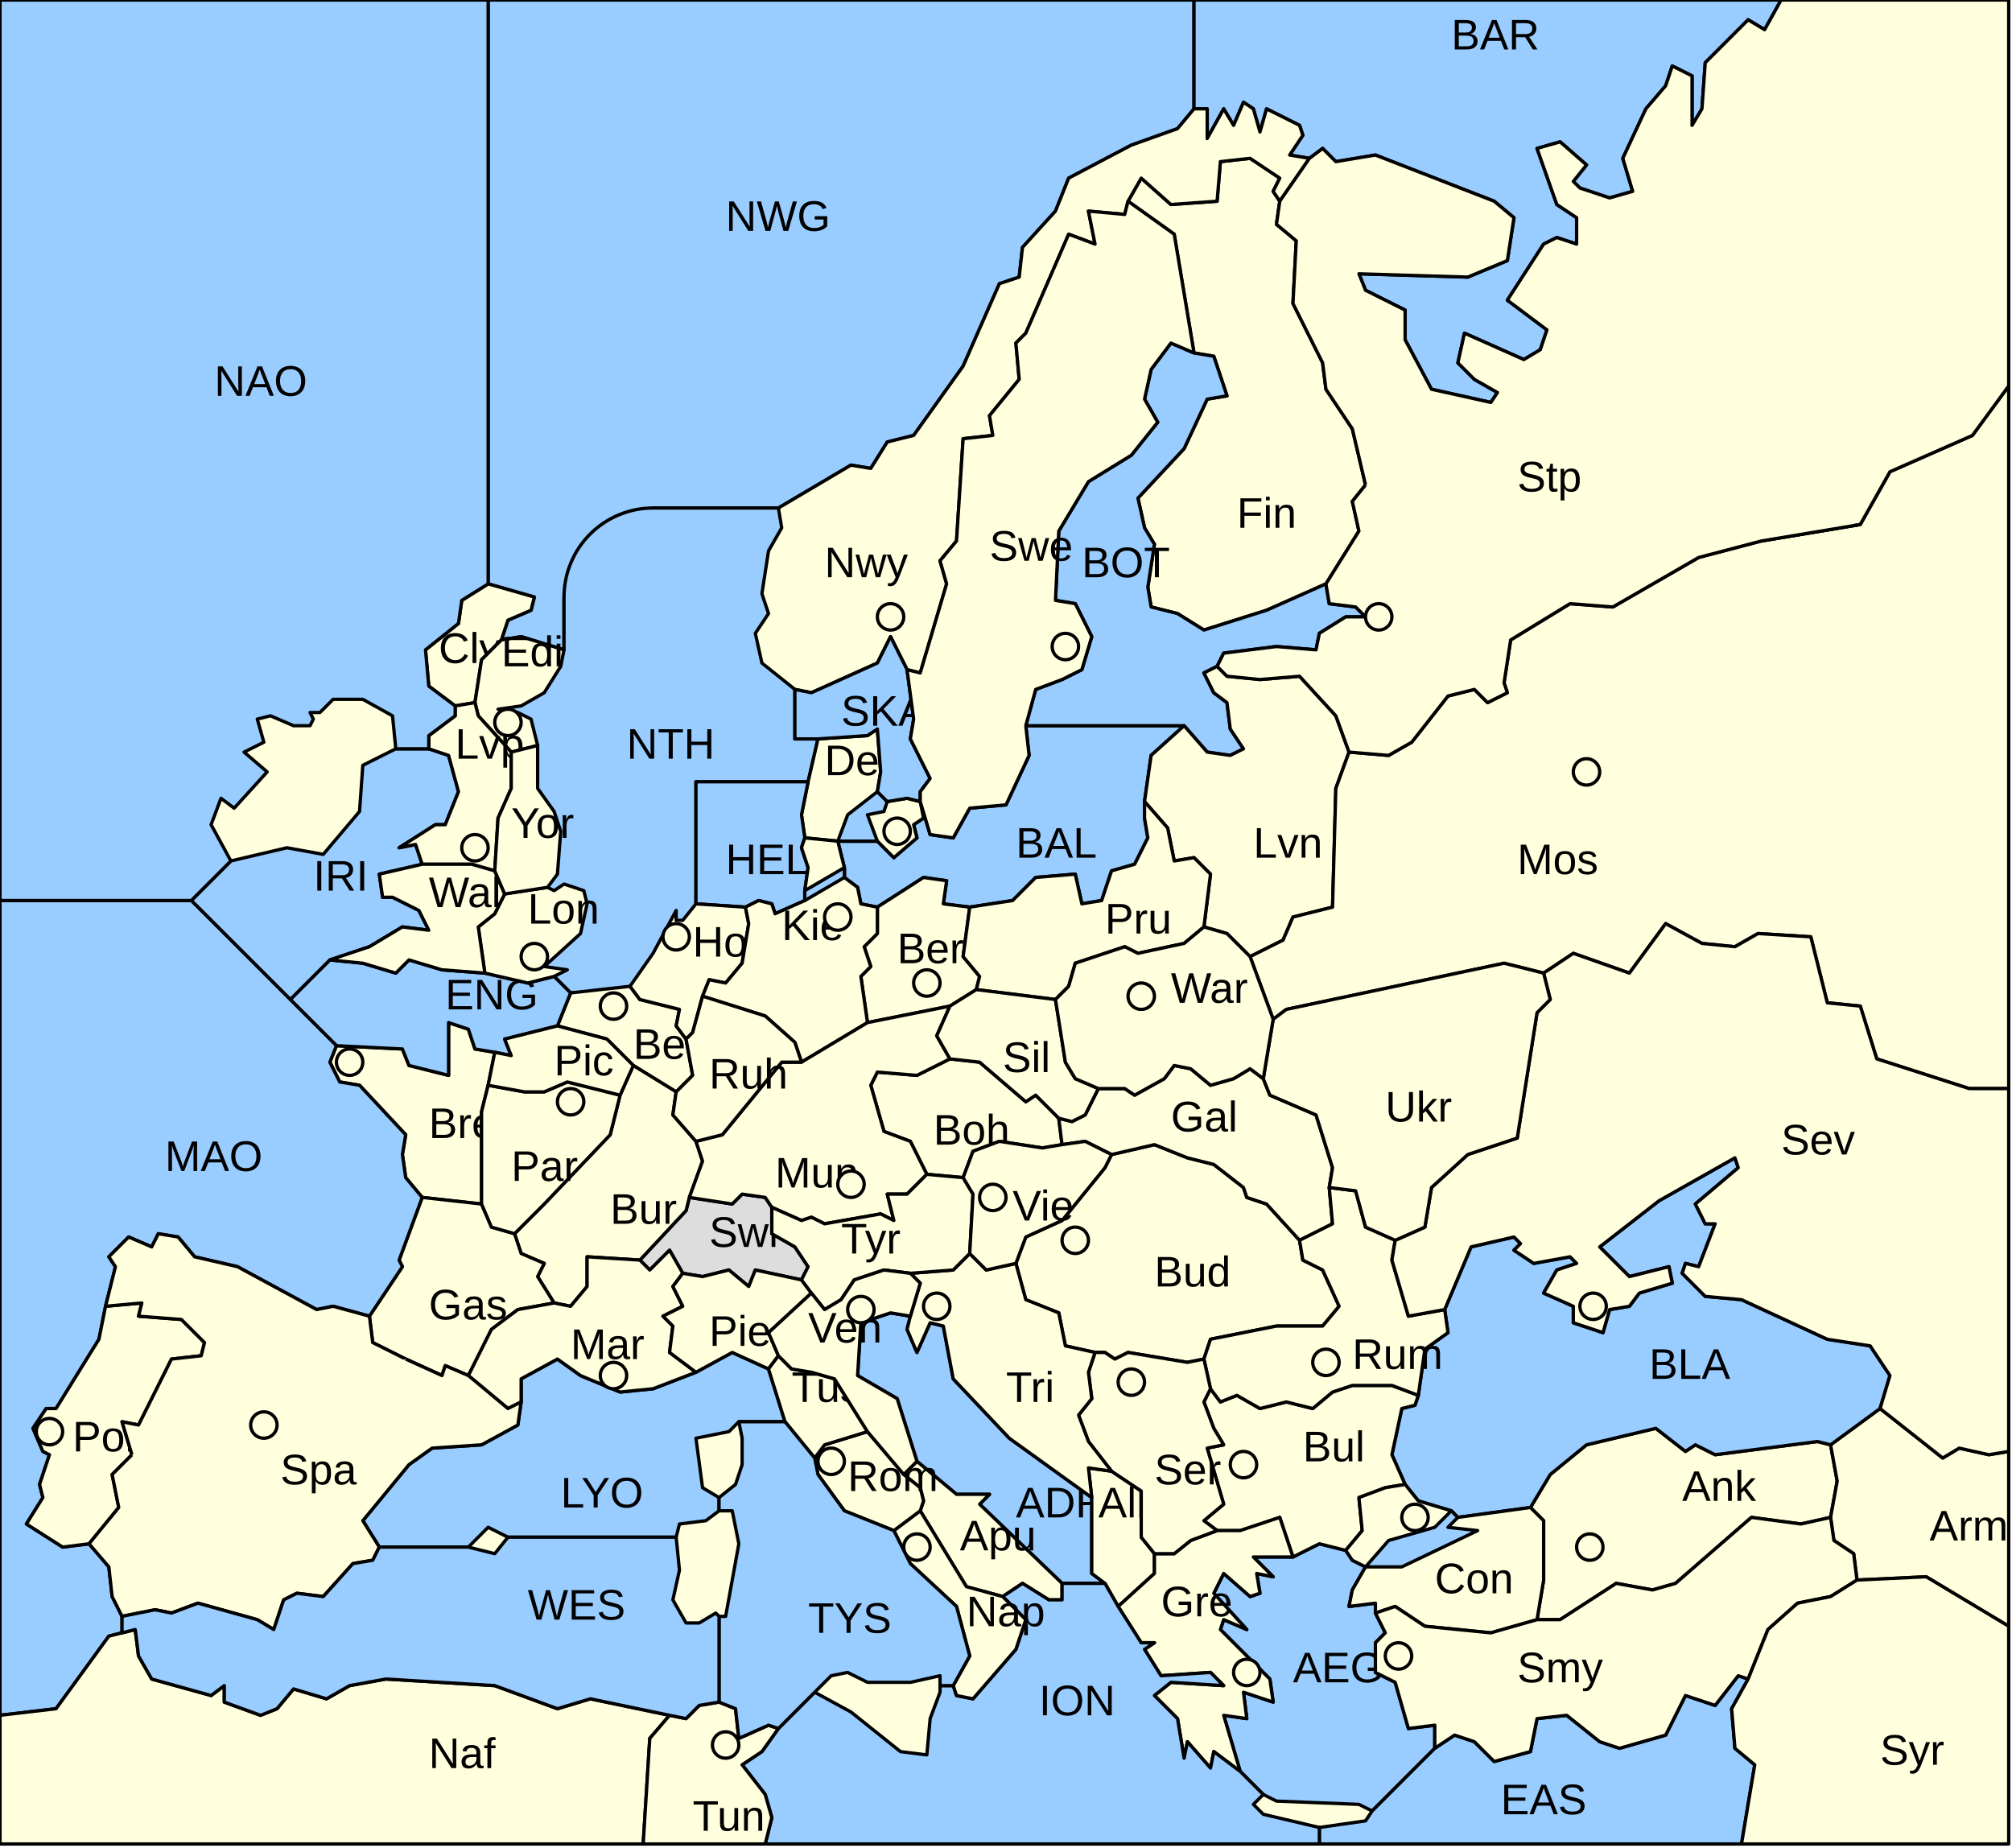
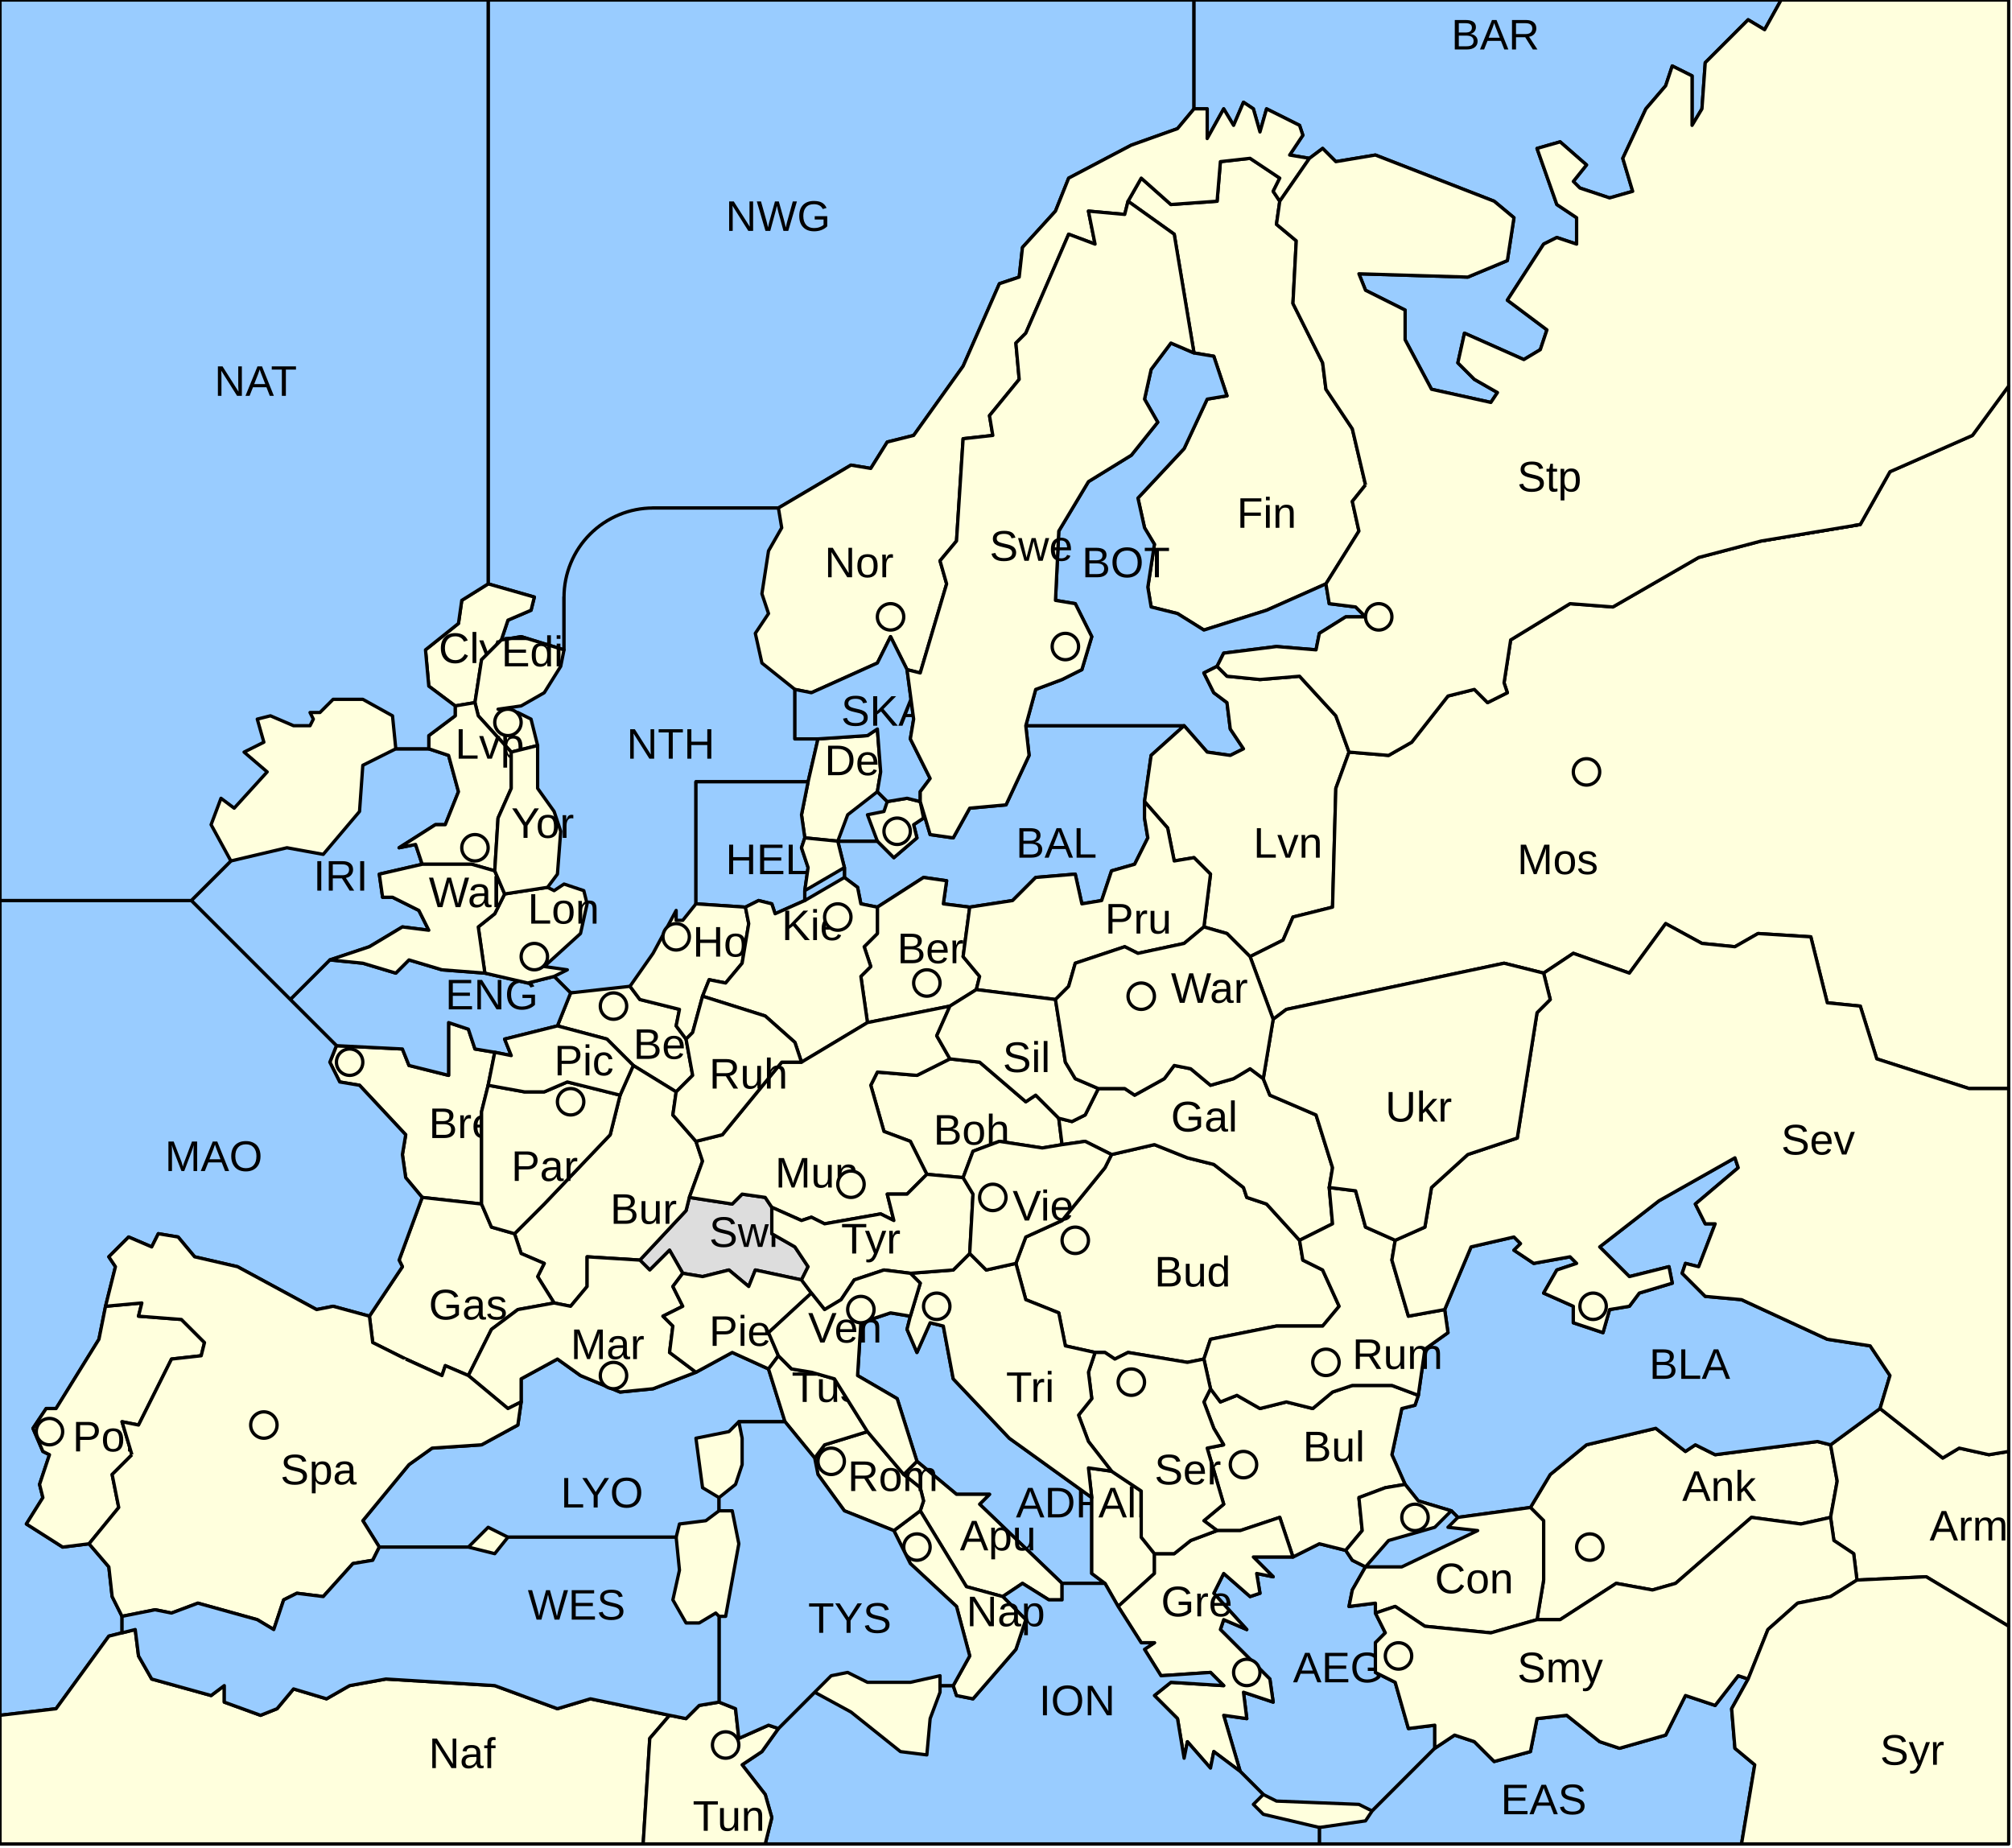
<svg xmlns="http://www.w3.org/2000/svg" version="1.2" viewBox="0 0 610 560" width="610" height="560">
  <style>
		tspan { white-space:pre } 
		.s0 { fill: #ffffdd } 
		.s1 { fill: #99ccff;stroke: #000000;stroke-linejoin: round } 
		.t2 { font-size: 13px;fill: #000000;font-weight: 400;font-family: "LiberationSans", "Liberation Sans" } 
		.s3 { fill: #dddddd;stroke: #000000;stroke-linejoin: round } 
		.s4 { fill: #ffffdd;stroke: #000000;stroke-linejoin: round } 
		.s5 { fill: #ff0000;stroke: #000000 } 
		.s6 { fill: #0000ff;stroke: #000000 } 
		.s7 { fill: #00ffff;stroke: #000000 } 
		.s8 { fill: #808080;stroke: #000000 } 
		.s9 { fill: #00ff00;stroke: #000000 } 
		.s10 { fill: #008000;stroke: #000000 } 
		.s11 { fill: #ffff00;stroke: #000000 } 
	</style>
  <path id="Layer 1" fill-rule="evenodd" class="s0" d="m415 212v342h-350v-342z" />
  <g>
    <path fill-rule="evenodd" class="s1" d="m362 33l-5 6-14 5-19 10-4 10-10 11-1 9-6 2-11 25-15 21-8 2-5 8-6-1-22 13h-38l-27 27v16l-13-4-6 1 2-6 7-3 1-4-14-4v-177h214z" />
    <text id="NWG" style="transform: matrix(1,0,0,1,220,70)">
      <tspan x="0" y="0" class="t2">NWG
</tspan>
    </text>
  </g>
  <g>
    <path class="s1" d="m171 197v-16c0-3.55 0.7-7.06 2.06-10.33 1.35-3.28 3.34-6.25 5.85-8.76 2.51-2.51 5.48-4.5 8.76-5.85 3.27-1.36 6.78-2.06 10.33-2.06h43v70h7l-3 13h-34v64h-38l-8-8-25-96z" />
    <text id="NTH" style="transform: matrix(1,0,0,1,190,230)">
      <tspan x="0" y="0" class="t2">NTH
</tspan>
    </text>
  </g>
  <g>
    <path fill-rule="evenodd" class="s3" d="m209 363l-1 4-14 15 3 3 6-6 4 7 6 1 8-2 6 5 2-5 14 3 2-4-4-6-7-4v-8l-2-3-7-1-3 3z" />
    <text id="Swi" style="transform: matrix(1,0,0,1,215,378)">
      <tspan x="0" y="0" class="t2">Swi
</tspan>
    </text>
  </g>
  <g>
    <path fill-rule="evenodd" class="s1" d="m322 480l-25-24 3-3h-10l-12-10-6-19-12-7 1-16 9-3 6 1-1 4 3 7 4-9 4 1 3 16 17 18 25 18v23l4 3z" />
    <text id="ADR" style="transform: matrix(1,0,0,1,308,460)">
      <tspan x="0" y="0" class="t2">ADR
</tspan>
    </text>
  </g>
  <g>
    <path fill-rule="evenodd" class="s1" d="m376 537l-5-17 7 1-1-8 9 3-1-7-15-15 1-3 7 3-10-11 3-6 8 7 3-1-1-6 5 1-6-6h12l8-4 8 2 2 3 4 2-4 7-1 5 8-1v3l3 6-3 3v9l6 3 4 14 8-1v7l-19 19-4-2-25-1-4-2z" />
    <text id="AEG" style="transform: matrix(1,0,0,1,392,510)">
      <tspan x="0" y="0" class="t2">AEG
</tspan>
    </text>
  </g>
  <g>
    <path fill-rule="evenodd" class="s4" d="m331 454v23l4 3 4 7 11-10v-6l-4-5v-14l-9-6-7-1z" />
    <text id="Alb" style="transform: matrix(1,0,0,1,333,460)">
      <tspan x="0" y="0" class="t2">Alb
</tspan>
    </text>
  </g>
  <g>
    <path fill-rule="evenodd" class="s4" d="m555 438l-4-1-31 4-6-3-3 2-9-7-21 5-11 9-6 10 4 4v18l-2 12h7l17-11 11 2 7-2 23-20 15 2 9-2 2-11z" />
    <text id="Ank" style="transform: matrix(1,0,0,1,510,455)">
      <tspan x="0" y="0" class="t2">Ank
</tspan>
    </text>
    <g id="sc">
      <path fill-rule="evenodd" class="s4" d="m482 473c-2.21 0-4-1.79-4-4 0-2.21 1.79-4 4-4 2.21 0 4 1.79 4 4 0 2.21-1.79 4-4 4z" />
    </g>
  </g>
  <g>
    <path fill-rule="evenodd" class="s4" d="m304 484l6-4 8 5h4v-5l-25-24 3-3h-10l-12-10-4 4 5 4 1 4-1 3 14 23z" />
    <text id="Apu" style="transform: matrix(1,0,0,1,291,470)">
      <tspan x="0" y="0" class="t2">Apu
</tspan>
    </text>
  </g>
  <g>
    <path fill-rule="evenodd" class="s4" d="m609 493l-25-15-21 1-1-8-6-4-1-7 2-11-2-11 15-11 19 15 5-3 9 2 6-1z" />
    <text id="Arm" style="transform: matrix(1,0,0,1,585,467)">
      <tspan x="0" y="0" class="t2">Arm
</tspan>
    </text>
  </g>
  <g>
    <path fill-rule="evenodd" class="s1" d="m266 255l5 5 7-6-1-4 3-2-1-5 3 10 7 1 5-9 11-1 7-15-1-9h48l-10 9-2 14v5l1 6-4 8-7 2-3 9-6 1-2-9-12 1-7 7-13 2-8-1 1-7-7-1-14 9-5-1-1-5-4-3v-3l-2-8z" />
    <text id="BAL" style="transform: matrix(1,0,0,1,308,260)">
      <tspan x="0" y="0" class="t2">BAL
</tspan>
    </text>
  </g>
  <g>
    <path fill-rule="evenodd" class="s1" d="m540 0l-5 9-5-3-13 13-1 14-3 5v-15l-6-3-2 6-6 7-7 15 3 10-7 2-9-3-2-2 4-5-8-7-7 2 6 17 6 4v8l-6-2-4 2-11 17 12 9-2 6-5 3-18-8-2 9 5 5 7 4-2 3-18-4-8-15v-9l-12-6-2-5 33 1 12-5 2-13-6-5-36-14-12 2-4-4-4 3-6-1 4-6-1-3-10-5-2 7-2-7-3-2-3 7-3-5-5 9v-9h-4v-33z" />
    <text id="BAR" style="transform: matrix(1,0,0,1,440,15)">
      <tspan x="0" y="0" class="t2">BAR
</tspan>
    </text>
  </g>
  <g>
    <path fill-rule="evenodd" class="s4" d="m191 299l3 4 12 3-1 5 3 4 2 11-5 5-13-8-8-8-15-4 4-10z" />
    <text id="Bel" style="transform: matrix(1,0,0,1,192,321)">
      <tspan x="0" y="0" class="t2">Bel
</tspan>
    </text>
    <g id="sc">
      <path fill-rule="evenodd" class="s4" d="m186 309c-2.21 0-4-1.79-4-4 0-2.21 1.79-4 4-4 2.21 0 4 1.79 4 4 0 2.21-1.79 4-4 4z" />
    </g>
  </g>
  <g>
    <path fill-rule="evenodd" class="s4" d="m294 275l-8-1 1-7-7-1-14 9v8l-4 4 2 6-3 3 2 14 25-5 8-5 1-4-5-6z" />
    <text id="Ber" style="transform: matrix(1,0,0,1,272,292)">
      <tspan x="0" y="0" class="t2">Ber
</tspan>
    </text>
    <g id="sc">
      <path fill-rule="evenodd" class="s4" d="m281 302c-2.21 0-4-1.79-4-4 0-2.21 1.79-4 4-4 2.21 0 4 1.79 4 4 0 2.21-1.79 4-4 4z" />
    </g>
  </g>
  <g>
    <path fill-rule="evenodd" class="s1" d="m440 458l-10-3-4-5-4-9 3-14 4-1 1-3 2-14 7-5-1-7 8-19 13-3 2 2-2 2 6 4 11-2 2 2-6 2-4 7 9 4v5l9 3 2-7 6-1 3-4 10-3-1-5-12 3-9-9 18-14 23-13 1 3-13 11 3 6h3l-5 13-4-1-1 3 7 7 11 1 26 12 13 2 6 9-3 10-15 11-4-1-31 4-6-3-3 2-9-7-21 5-11 9-6 10-22 3z" />
    <text id="BLA" style="transform: matrix(1,0,0,1,500,418)">
      <tspan x="0" y="0" class="t2">BLA
</tspan>
    </text>
  </g>
  <g>
    <path fill-rule="evenodd" class="s4" d="m281 356l-5-10-8-3-4-14 2-4 12 1 10-5 9 1 14 12 3-2 7 7 1 8-6 1-13-2-8 3-3 8z" />
    <text id="Boh" style="transform: matrix(1,0,0,1,283,347)">
      <tspan x="0" y="0" class="t2">Boh
</tspan>
    </text>
  </g>
  <g>
    <path fill-rule="evenodd" class="s4" d="m150 319l-6-1-2-6-6-2v16l-12-3-2-5-20-1-2 5 3 6 6 1 14 15-1 6 1 7 5 6 18 2v-28l2-8z" />
    <text id="Bre" style="transform: matrix(1,0,0,1,130,345)">
      <tspan x="0" y="0" class="t2">Bre
</tspan>
    </text>
    <g id="sc">
      <path fill-rule="evenodd" class="s4" d="m106 326c-2.21 0-4-1.79-4-4 0-2.21 1.79-4 4-4 2.21 0 4 1.79 4 4 0 2.21-1.79 4-4 4z" />
    </g>
  </g>
  <g>
    <path fill-rule="evenodd" class="s4" d="m394 376l1 6 6 3 5 11-5 6h-14l-20 4-2 6-5 1-18-3-4 2-3-2h-3l-9-2-2-10-10-4-3-11 3-8 11-5 13-16 2-4 13-3 10 4 8 2 9 7 1 3 6 2z" />
    <text id="Bud" style="transform: matrix(1,0,0,1,350,390)">
      <tspan x="0" y="0" class="t2">Bud
</tspan>
    </text>
    <g id="sc">
      <path fill-rule="evenodd" class="s4" d="m326 380c-2.21 0-4-1.79-4-4 0-2.21 1.79-4 4-4 2.21 0 4 1.79 4 4 0 2.21-1.79 4-4 4z" />
    </g>
  </g>
  <g>
    <path fill-rule="evenodd" class="s4" d="m413 464l-1-10 8-3 6-1-4-9 3-14 4-1 1-3-8-3h-12l-6 2-6 5-8-2-8 2-7-4-5 2-3-4-2 4 3 8 3 5" />
    <path fill-rule="evenodd" class="s4" d="m371 438l-5 1 5 17-6 5 4 3h7l12-4 4 12 8-4 8 2 5-6-1-10" />
    <text id="Bul" style="transform: matrix(1,0,0,1,395,443)">
      <tspan x="0" y="0" class="t2">Bul
</tspan>
    </text>
    <g id="sc">
      <path fill-rule="evenodd" class="s4" d="m377 448c-2.21 0-4-1.79-4-4 0-2.21 1.79-4 4-4 2.21 0 4 1.79 4 4 0 2.21-1.79 4-4 4z" />
    </g>
  </g>
  <g>
    <path fill-rule="evenodd" class="s4" d="m192 323l13 8-1 7 7 8 2 6-4 11-1 4-14 15-16-1v9l-5 6-5-1-5-8 2-4-7-3-2-6 9-9 20-21 3-12z" />
    <text id="Bur" style="transform: matrix(1,0,0,1,185,371)">
      <tspan x="0" y="0" class="t2">Bur
</tspan>
    </text>
  </g>
  <g>
    <path fill-rule="evenodd" class="s4" d="m138 214l-8-6-1-11 10-8 1-7 8-5 14 4-1 4-7 3-2 6-6 6-2 13z" />
    <text id="Cly" style="transform: matrix(1,0,0,1,133,201)">
      <tspan x="0" y="0" class="t2">Cly
</tspan>
    </text>
  </g>
  <g>
    <path fill-rule="evenodd" class="s4" d="m408 470l2 3 4 2-4 7-1 5 8-1v3l6-2 9 6 20 2 14-4 2-12v-18l-4-4-22 3-2-2-10-3-4-5-6 1-8 3 1 10z" />
    <path fill-rule="evenodd" class="s1" d="m414 475l7-8 14-4 5-5 2 2-3 3 9 1-23 11z" />
    <text id="Con" style="transform: matrix(1,0,0,1,435,483)">
      <tspan x="0" y="0" class="t2">Con
</tspan>
    </text>
    <g id="sc">
      <path fill-rule="evenodd" class="s4" d="m429 464c-2.21 0-4-1.79-4-4 0-2.21 1.79-4 4-4 2.21 0 4 1.79 4 4 0 2.21-1.79 4-4 4z" />
    </g>
  </g>
  <g>
    <path fill-rule="evenodd" class="s4" d="m279 243l-4-1-6 1-3-3 1-6-1-13-3 2-15 1-3 13-2 10 1 7 10 1h12l5 5 7-6-1-4 3-2z" />
    <path fill-rule="evenodd" class="s1" d="m269 243l-1 3-5 1 3 8h-12l3-8 9-7z" />
    <text id="Den" style="transform: matrix(1,0,0,1,250,235)">
      <tspan x="0" y="0" class="t2">Den
</tspan>
    </text>
    <g id="sc">
      <path fill-rule="evenodd" class="s4" d="m272 256c-2.21 0-4-1.79-4-4 0-2.21 1.79-4 4-4 2.21 0 4 1.79 4 4 0 2.21-1.79 4-4 4z" />
    </g>
  </g>
  <g>
    <path fill-rule="evenodd" class="s1" d="m435 530l6-4 6 2 6 6 11-3 2-10 9-1 10 8 6 2 14-4 6-12 9 3 7-9 3 1-5 9 1 12 6 5-4 24h-128v-5l14-2 2-3z" />
    <text id="EAS" style="transform: matrix(1,0,0,1,455,550)">
      <tspan x="0" y="0" class="t2">EAS
</tspan>
    </text>
  </g>
  <g>
    <path fill-rule="evenodd" class="s4" d="m152 194l6-1 13 4-1 5-5 8-7 4-7 1 6 1 4 2 2 8-8 2-10-11-1-4 2-13z" />
    <text id="Edi" style="transform: matrix(1,0,0,1,152,202)">
      <tspan x="0" y="0" class="t2">Edi
</tspan>
    </text>
    <g id="sc">
      <path fill-rule="evenodd" class="s4" d="m154 223c-2.21 0-4-1.79-4-4 0-2.21 1.79-4 4-4 2.21 0 4 1.79 4 4 0 2.21-1.79 4-4 4z" />
    </g>
  </g>
  <g>
    <path fill-rule="evenodd" class="s1" d="m173 301l-4 10-16 4 2 5-5-1-6-1-2-6-6-2v16l-12-3-2-5-20-1-14-14 12-12 10 1 10 3 4-4 10 3 13 1 13 3 8-2z" />
    <text id="ENG" style="transform: matrix(1,0,0,1,135,306)">
      <tspan x="0" y="0" class="t2">ENG
</tspan>
    </text>
  </g>
  <g>
    <path fill-rule="evenodd" class="s4" d="m362 107l6 1 4 12-6 1-7 15-14 15 2 9 3 5-2 13 1 6 8 2 8 5 19-6 18-8 10-16-2-9 4-5-4-17-8-12-1-8-9-18 1-19-6-5 1-7-2-3 2-4-9-6-9 1-1 12-14 1-9-8-4 7 14 10z" />
    <text id="Fin" style="transform: matrix(1,0,0,1,375,160)">
      <tspan x="0" y="0" class="t2">Fin
</tspan>
    </text>
  </g>
  <g>
    <path fill-rule="evenodd" class="s4" d="m333 330h8l3 2 9-5 3-4 5 1 6 5 7-2 5-3 4 3 2 5 14 6 5 16-1 6 1 11-10 5-10-11-6-2-1-3-9-7-8-2-10-4-13 3-8-4-7 1-1-8 1 8-1-8 4 1 4-2z" />
    <text id="Gal" style="transform: matrix(1,0,0,1,355,343)">
      <tspan x="0" y="0" class="t2">Gal
</tspan>
    </text>
  </g>
  <g>
    <path fill-rule="evenodd" class="s4" d="m128 363l-7 19 1 2-10 15 1 8 10 5 11 5 1-3 7 3 7-14 8-6 11-2-5-8 2-4-7-3-2-6-7-2-3-7z" />
    <text id="Gas" style="transform: matrix(1,0,0,1,130,400)">
      <tspan x="0" y="0" class="t2">Gas
</tspan>
    </text>
  </g>
  <g>
    <path fill-rule="evenodd" class="s4" d="m339 487l7 11h4l-3 2 5 8 15-1 4 4-16-1-5 4 7 7 2 12 1-5 7 8 1-5 8 6-5-17 7 1-1-8 9 3-1-7-15-15 1-3 7 3-10-11 3-6 8 7 3-1-1-6 5 1-6-6h12l-4-12-12 4h-7l-8 3-5 4h-6v6z" />
    <text id="Gre" style="transform: matrix(1,0,0,1,352,490)">
      <tspan x="0" y="0" class="t2">Gre
</tspan>
    </text>
    <g id="sc">
      <path fill-rule="evenodd" class="s4" d="m378 511c-2.21 0-4-1.79-4-4 0-2.21 1.79-4 4-4 2.21 0 4 1.79 4 4 0 2.21-1.79 4-4 4z" />
    </g>
  </g>
  <g>
    <path fill-rule="evenodd" class="s1" d="m115 469l-5-8 14-17 7-5 15-1 11-6 1-7v-7l11-6 7 5 12 5 10-1 13-5 11-6 11 5 5 16h-14l-3 3-10 2 2 15 5 3v4l-4 3-8 1-1 4h-51l-6-3-6 6z" />
    <text id="LYO" style="transform: matrix(1,0,0,1,170,457)">
      <tspan x="0" y="0" class="t2">LYO
</tspan>
    </text>
  </g>
  <g>
    <path fill-rule="evenodd" class="s1" d="m311 220l3-11 8-3 6-3 3-10-5-10-6-1 1-21 9-15 13-8 8-10-4-7 2-9 6-8 7 3 6 1 4 12-6 1-7 15-14 15 2 9 3 5-2 13 1 6 8 2 8 5 19-6 18-8 1 6 8 1 3 3h-6l-8 5-1 5-12-1-16 2-2 4-4 2 3 6 4 3 1 8 4 6-4 2-7-1-7-8z" />
    <text id="BOT" style="transform: matrix(1,0,0,1,328,175)">
      <tspan x="0" y="0" class="t2">BOT
</tspan>
    </text>
  </g>
  <g>
    <path fill-rule="evenodd" class="s1" d="m245 237l-2 10 1 7-1 3 2 6-1 7v3l-9 4-1-3-4-1-4 2-15-1v-37z" />
    <text id="HEL" style="transform: matrix(1,0,0,1,220,265)">
      <tspan x="0" y="0" class="t2">HEL
</tspan>
    </text>
  </g>
  <g>
    <path fill-rule="evenodd" class="s4" d="m226 275l1 5-2 12-5 6-5-1-2 5-3 11-2 2-3-4 1-5-12-3-3-4 7-10 7-13v3h2l4-5z" />
    <text id="Hol" style="transform: matrix(1,0,0,1,210,290)">
      <tspan x="0" y="0" class="t2">Hol
</tspan>
    </text>
    <g id="sc">
      <path fill-rule="evenodd" class="s4" d="m205 288c-2.21 0-4-1.79-4-4 0-2.21 1.79-4 4-4 2.21 0 4 1.79 4 4 0 2.21-1.79 4-4 4z" />
    </g>
  </g>
  <g>
    <path fill-rule="evenodd" class="s1" d="m289 511l1 3 5 1 13-15 3-9-7-7 6-4 8 5h4v-5h13l4 7 7 11h4l-3 2 5 8 15-1 4 4-16-1-5 4 7 7 2 12 1-5 7 8 1-5 8 6 7 7-3 3 3 3 17 4v5h-168l2-8-2-7-7-9 6-4 5-7 11-11 11 6 15 12 8 1 1-11 3-8v-2z" />
    <text id="ION" style="transform: matrix(1,0,0,1,315,520)">
      <tspan x="0" y="0" class="t2">ION
</tspan>
    </text>
  </g>
  <g>
    <path fill-rule="evenodd" class="s1" d="m100 291l12-4 10-6 8 1-3-6-8-4h-3l-1-7 13-3-2-6-5 1 11-7h3l4-10-3-11-6-2h-10l-10 5-1 14-11 13-11-2-17 4-12 12 30 30z" />
    <text id="IRI" style="transform: matrix(1,0,0,1,95,270)">
      <tspan x="0" y="0" class="t2">IRI
</tspan>
    </text>
  </g>
  <g>
    <path fill-rule="evenodd" class="s4" d="m244 254l-1 3 2 6-1 7v3l-9 4-1-3-4-1-4 2 1 5-2 12-5 6-5-1-2 5 19 6 9 8 2 6 20-12-2-14 3-3-2-6 4-4v-8l-5-1-1-5-4-3v-3l-2-8z" />
    <path fill-rule="evenodd" class="s1" d="m244 270v3l12-7v-3z" />
    <text id="Kie" style="transform: matrix(1,0,0,1,237,285)">
      <tspan x="0" y="0" class="t2">Kie
</tspan>
    </text>
    <g id="sc">
      <path fill-rule="evenodd" class="s4" d="m254 282c-2.21 0-4-1.79-4-4 0-2.21 1.79-4 4-4 2.21 0 4 1.79 4 4 0 2.21-1.79 4-4 4z" />
    </g>
  </g>
  <g>
    <path fill-rule="evenodd" class="s4" d="m128 262l-2-6-5 1 11-7h3l4-10-3-11-6-2v-4l8-6v-3l6-1 1 4 10 11v11l-4 9-1 16-7-2z" />
    <text id="Lvp" style="transform: matrix(1,0,0,1,138,230)">
      <tspan x="0" y="0" class="t2">Lvp
</tspan>
    </text>
    <g id="sc">
      <path fill-rule="evenodd" class="s4" d="m144 261c-2.21 0-4-1.79-4-4 0-2.21 1.79-4 4-4 2.21 0 4 1.79 4 4 0 2.21-1.79 4-4 4z" />
    </g>
  </g>
  <g>
    <path fill-rule="evenodd" class="s4" d="m369 202l-4 2 3 6 4 3 1 8 4 6-4 2-7-1-7-8-10 9-2 14 7 8 2 10 6-1 5 5-2 16 7 2 7 7 10-5 3-7 12-3 1-36 4-11-4-11-11-12-12 1-10-1z" />
    <text id="Lvn" style="transform: matrix(1,0,0,1,380,260)">
      <tspan x="0" y="0" class="t2">Lvn
</tspan>
    </text>
  </g>
  <g>
    <path fill-rule="evenodd" class="s4" d="m166 269l2 1 3-2 6 2 1 4-2 9-11 10 7 1-4 2-8 2-13-3-2-14 5-4 3-6z" />
    <text id="Lon" style="transform: matrix(1,0,0,1,160,280)">
      <tspan x="0" y="0" class="t2">Lon
</tspan>
    </text>
    <g id="sc">
      <path fill-rule="evenodd" class="s4" d="m162 294c-2.21 0-4-1.79-4-4 0-2.21 1.79-4 4-4 2.21 0 4 1.79 4 4 0 2.21-1.79 4-4 4z" />
    </g>
  </g>
  <g>
    <path fill-rule="evenodd" class="s4" d="m142 417l7-14 8-6 11-2 5 1 5-6v-9l16 1 3 3 6-6 4 7-3 4 3 6-6 3 3 3-1 8 8 6-13 5-10 1-12-5-7-5-11 6v7l-4 2z" />
    <text id="Mar" style="transform: matrix(1,0,0,1,173,412)">
      <tspan x="0" y="0" class="t2">Mar
</tspan>
    </text>
    <g id="sc">
      <path fill-rule="evenodd" class="s4" d="m186 421c-2.21 0-4-1.79-4-4 0-2.21 1.79-4 4-4 2.21 0 4 1.79 4 4 0 2.21-1.79 4-4 4z" />
    </g>
  </g>
  <g>
    <path fill-rule="evenodd" class="s1" d="m102 317l-2 5 3 6 6 1 14 15-1 6 1 7 5 6-7 19 1 2-10 15-11-3-5 1-24-13-13-3-5-6-6-1-2 4-7-3-6 6 2 3-3 12-2 10-13 21h-3l-4 6 3 7 2 1-3 9 1 4-5 8 11 7 8-1 6 7 1 9 3 6v5l-4 1-16 22-17 2v-247h58z" />
    <text id="MAO" style="transform: matrix(1,0,0,1,50,355)">
      <tspan x="0" y="0" class="t2">MAO
</tspan>
    </text>
  </g>
  <g>
    <path fill-rule="evenodd" class="s4" d="m609 117l-11 15-25 11-9 16-30 5-19 5-26 15-13-1-18 11-2 13 1 3-6 3-4-4-8 2-11 14-7 4-12-1-4 11-1 36-12 3-3 7-10 5 7 19 4-3 66-14 12 3 9-6 17 6 11-15 11 6 10 1 7-4 16 1 5 20 10 1 5 16 28 9h12z" />
    <text id="Mos" style="transform: matrix(1,0,0,1,460,265)">
      <tspan x="0" y="0" class="t2">Mos
</tspan>
    </text>
    <g id="sc">
      <path fill-rule="evenodd" class="s4" d="m481 238c-2.21 0-4-1.79-4-4 0-2.21 1.79-4 4-4 2.21 0 4 1.79 4 4 0 2.21-1.79 4-4 4z" />
    </g>
  </g>
  <g>
    <path fill-rule="evenodd" class="s4" d="m234 366l9 4 3-1 4 2 17-3 4 2-2-8h6l6-6-5-10-8-3-4-14 2-4 12 1 10-5-4-7 4-9-25 5-20 12h-6l-18 22-8 2 2 6-4 11 13 2 3-3 7 1z" />
    <text id="Mun" style="transform: matrix(1,0,0,1,235,360)">
      <tspan x="0" y="0" class="t2">Mun
</tspan>
    </text>
    <g id="sc">
      <path fill-rule="evenodd" class="s4" d="m258 363c-2.21 0-4-1.79-4-4 0-2.21 1.79-4 4-4 2.21 0 4 1.79 4 4 0 2.21-1.79 4-4 4z" />
    </g>
  </g>
  <g>
    <path fill-rule="evenodd" class="s4" d="m271 464l5 10 14 13 4 15-5 9 1 3 5 1 13-15 3-9-7-7-11-3-14-23z" />
    <text id="Nap" style="transform: matrix(1,0,0,1,293,493)">
      <tspan x="0" y="0" class="t2">Nap
</tspan>
    </text>
    <g id="sc">
      <path fill-rule="evenodd" class="s4" d="m278 473c-2.21 0-4-1.79-4-4 0-2.21 1.79-4 4-4 2.21 0 4 1.79 4 4 0 2.21-1.79 4-4 4z" />
    </g>
  </g>
  <g>
    <path fill-rule="evenodd" class="s1" d="m70 261l-6-11 3-8 4 3 10-11-7-6 6-3-2-7 4-1 7 3h5l1-2-1-2h3l4-4h9l9 5 1 10h10v-4l8-6v-3l-8-6-1-11 10-8 1-7 8-5v-177h-148v273h58z" />
-     <text id="NAO" style="transform: matrix(1,0,0,1,65,120)">
-       <tspan x="0" y="0" class="t2">NAO
+     <text id="NAT" style="transform: matrix(1,0,0,1,65,120)">
+       <tspan x="0" y="0" class="t2">NAT
</tspan>
    </text>
  </g>
  <g>
    <path fill-rule="evenodd" class="s4" d="m203 520l-24-5-10 3-19-7-33-2-11 2-7 4-10-3-5 6-5 2-11-4v-5l-4 3-18-5-4-7-1-8-4 1-4 1-16 22-17 2v39h195l2-32z" />
    <text id="Naf" style="transform: matrix(1,0,0,1,130,536)">
      <tspan x="0" y="0" class="t2">Naf
</tspan>
    </text>
  </g>
  <g>
    <path fill-rule="evenodd" class="s4" d="m397 48l-6-1 4-6-1-3-10-5-2 7-2-7-3-2-3 7-3-5-5 9v-9h-4l-5 6-14 5-19 10-4 10-10 11-1 9-6 2-11 25-15 21-8 2-5 8-6-1-22 13 1 6-4 7-2 13 2 6-4 6 2 9 10 8 5 1 20-9 4-8 5 10 4 1 8-27-2-7 5-6 2-31 9-1-1-6 9-11-1-11 3-3 13-30 8 3-2-10 11 1 1-4 4-7 9 8 14-1 1-12 9-1 9 6-2 4 2 3z" />
-     <text id="Nwy" style="transform: matrix(1,0,0,1,250,175)">
-       <tspan x="0" y="0" class="t2">Nwy
+     <text id="Nor" style="transform: matrix(1,0,0,1,250,175)">
+       <tspan x="0" y="0" class="t2">Nor
</tspan>
    </text>
    <g id="sc">
      <path fill-rule="evenodd" class="s4" d="m270 191c-2.21 0-4-1.79-4-4 0-2.21 1.79-4 4-4 2.21 0 4 1.79 4 4 0 2.21-1.79 4-4 4z" />
    </g>
  </g>
  <g>
    <path fill-rule="evenodd" class="s4" d="m146 365l3 7 7 2 9-9 20-21 3-12-16-4-7 3h-6l-11-2-2 8z" />
    <text id="Par" style="transform: matrix(1,0,0,1,155,358)">
      <tspan x="0" y="0" class="t2">Par
</tspan>
    </text>
    <g id="sc">
      <path fill-rule="evenodd" class="s4" d="m173 338c-2.21 0-4-1.79-4-4 0-2.21 1.79-4 4-4 2.21 0 4 1.79 4 4 0 2.21-1.79 4-4 4z" />
    </g>
  </g>
  <g>
    <path fill-rule="evenodd" class="s4" d="m169 311l-16 4 2 5-5-1-2 10 11 2h6l7-3 16 4 4-9-8-8z" />
    <text id="Pic" style="transform: matrix(1,0,0,1,168,326)">
      <tspan x="0" y="0" class="t2">Pic
</tspan>
    </text>
  </g>
  <g>
    <path fill-rule="evenodd" class="s4" d="m207 386l-3 4 3 6-6 3 3 3-1 8 8 6 11-6 11 5 3-4-3-7 13-12-3-4-14-3-2 5-6-5-8 2z" />
    <text id="Pie" style="transform: matrix(1,0,0,1,215,408)">
      <tspan x="0" y="0" class="t2">Pie
</tspan>
    </text>
  </g>
  <g>
    <path fill-rule="evenodd" class="s4" d="m32 396l-2 10-13 21h-3l-4 6 3 7 2 1-3 9 1 4-5 8 11 7 8-1 9-11-2-10 6-6-3-10 5 1 10-20 9-1 1-4-7-7-13-1 1-4z" />
    <text id="Por" style="transform: matrix(1,0,0,1,22,440)">
      <tspan x="0" y="0" class="t2">Por
</tspan>
    </text>
    <g id="sc">
      <path fill-rule="evenodd" class="s4" d="m15 438c-2.21 0-4-1.79-4-4 0-2.21 1.79-4 4-4 2.21 0 4 1.79 4 4 0 2.21-1.79 4-4 4z" />
    </g>
  </g>
  <g>
    <path fill-rule="evenodd" class="s4" d="m347 243v5l1 6-4 8-7 2-3 9-6 1-2-9-12 1-7 7-13 2-2 15 5 6-1 4 24 3 4-4 2-7 15-5 4 2 14-3 6-5 2-16-5-5-6 1-2-10z" />
    <text id="Pru" style="transform: matrix(1,0,0,1,335,283)">
      <tspan x="0" y="0" class="t2">Pru
</tspan>
    </text>
  </g>
  <g>
    <path fill-rule="evenodd" class="s4" d="m247 442l1 5 8 11 15 6 8-6 1-3-1-4-5-4-11-13-13 4z" />
    <text id="Rom" style="transform: matrix(1,0,0,1,257,452)">
      <tspan x="0" y="0" class="t2">Rom
</tspan>
    </text>
    <g id="sc">
      <path fill-rule="evenodd" class="s4" d="m252 447c-2.21 0-4-1.79-4-4 0-2.21 1.79-4 4-4 2.21 0 4 1.79 4 4 0 2.21-1.79 4-4 4z" />
    </g>
  </g>
  <g>
    <path fill-rule="evenodd" class="s4" d="m213 302l-3 11-2 2 2 11-5 5-1 7 7 8 8-2 18-22h6l-2-6-9-8z" />
    <text id="Ruh" style="transform: matrix(1,0,0,1,215,330)">
      <tspan x="0" y="0" class="t2">Ruh
</tspan>
    </text>
  </g>
  <g>
    <path fill-rule="evenodd" class="s4" d="m403 360l1 11-10 5 1 6 6 3 5 11-5 6h-14l-20 4-2 6 2 9 3 4 5-2 7 4 8-2 8 2 6-5 6-2h12l8 3 2-14 7-5-1-7-11 2-5-17 1-6-9-4-3-11z" />
    <text id="Rum" style="transform: matrix(1,0,0,1,410,415)">
      <tspan x="0" y="0" class="t2">Rum
</tspan>
    </text>
    <g id="sc">
      <path fill-rule="evenodd" class="s4" d="m402 417c-2.21 0-4-1.79-4-4 0-2.21 1.79-4 4-4 2.21 0 4 1.79 4 4 0 2.21-1.79 4-4 4z" />
    </g>
  </g>
  <g>
    <path fill-rule="evenodd" class="s4" d="m365 412l-5 1-18-3-4 2-3-2h-3l-2 6 1 8-4 5 3 8 7 9 9 6v14l4 5h6l5-4 8-3-4-3 6-5-5-17 5-1-3-5-3-8 2-4z" />
    <text id="Ser" style="transform: matrix(1,0,0,1,350,450)">
      <tspan x="0" y="0" class="t2">Ser
</tspan>
    </text>
    <g id="sc">
      <path fill-rule="evenodd" class="s4" d="m343 423c-2.21 0-4-1.79-4-4 0-2.21 1.79-4 4-4 2.21 0 4 1.79 4 4 0 2.21-1.79 4-4 4z" />
    </g>
  </g>
  <g>
    <path fill-rule="evenodd" class="s4" d="m438 397l8-19 13-3 2 2-2 2 6 4 11-2 2 2-6 2-4 7 9 4v5l9 3 2-7 6-1 3-4 10-3-1-5-12 3-9-9 18-14 23-13 1 3-13 11 3 6h3l-5 13-4-1-1 3 7 7 11 1 26 12 13 2 6 9-3 10 19 15 5-3 9 2 6-1v-110h-12l-28-9-5-16-10-1-5-20-16-1-7 4-10-1-11-6-11 15-17-6-9 6 2 8-4 4-6 38-15 5-11 10-2 12-9 4-1 6 5 17z" />
    <text id="Sev" style="transform: matrix(1,0,0,1,540,350)">
      <tspan x="0" y="0" class="t2">Sev
</tspan>
    </text>
    <g id="sc">
      <path fill-rule="evenodd" class="s4" d="m483 400c-2.21 0-4-1.79-4-4 0-2.21 1.79-4 4-4 2.21 0 4 1.79 4 4 0 2.21-1.79 4-4 4z" />
    </g>
  </g>
  <g>
    <path fill-rule="evenodd" class="s4" d="m288 321l9 1 14 12 3-2 7 7 4 1 4-2 4-8-7-3-3-5-3-19-24-3-8 5-4 9z" />
    <text id="Sil" style="transform: matrix(1,0,0,1,304,325)">
      <tspan x="0" y="0" class="t2">Sil
</tspan>
    </text>
  </g>
  <g>
    <path fill-rule="evenodd" class="s1" d="m241 209l5 1 20-9 4-8 5 10 2 15-1 6 6 12-3 4v3l-4-1-6 1-3-3 1-6-1-13-3 2-15 1h-7z" />
    <text id="SKA" style="transform: matrix(1,0,0,1,255,220)">
      <tspan x="0" y="0" class="t2">SKA
</tspan>
    </text>
  </g>
  <g>
    <path fill-rule="evenodd" class="s4" d="m417 489l3 6-3 3v9l6 3 4 14 8-1v7l6-4 6 2 6 6 11-3 2-10 9-1 10 8 6 2 14-4 6-12 9 3 7-9 3 1 6-15 9-8 10-2 8-5-1-8-6-4-1-7-9 2-15-2-23 20-7 2-11-2-17 11h-7l-14 4-20-2-9-6z" />
    <text id="Smy" style="transform: matrix(1,0,0,1,460,510)">
      <tspan x="0" y="0" class="t2">Smy
</tspan>
    </text>
    <g id="sc">
      <path fill-rule="evenodd" class="s4" d="m424 506c-2.21 0-4-1.79-4-4 0-2.21 1.79-4 4-4 2.21 0 4 1.79 4 4 0 2.21-1.79 4-4 4z" />
    </g>
  </g>
  <g>
    <path fill-rule="evenodd" class="s4" d="m134 417l-11-5-10-5-1-8-11-3-5 1-24-13-13-3-5-6-6-1-2 4-7-3-6 6 2 3-3 12 11-1-1 4 13 1 7 7-1 4-9 1-10 20-5-1 3 10" />
  </g>
  <g>
    <path fill-rule="evenodd" class="s4" d="m40 441l-6 6 2 10-9 11 6 7 1 9 3 6 10-2 5 1 8-3 18 5 5 3 3-9 4-2 8 1 9-10 6-1 2-4-5-8 14-17 7-5 15-1 11-6 1-7-4 2-12-10-7-3-1 3-11-5" />
    <text id="Spa" style="transform: matrix(1,0,0,1,85,450)">
      <tspan x="0" y="0" class="t2">Spa
</tspan>
    </text>
    <g id="sc">
      <path fill-rule="evenodd" class="s4" d="m80 436c-2.21 0-4-1.79-4-4 0-2.21 1.79-4 4-4 2.21 0 4 1.79 4 4 0 2.21-1.79 4-4 4z" />
    </g>
  </g>
  <g>
    <path fill-rule="evenodd" class="s4" d="m534 164l30-5 9-16 25-11 11-15v-117h-69l-5 9-5-3-13 13-1 14-3 5v-15l-6-3-2 6-6 7-7 15 3 10-7 2-9-3-2-2 4-5-8-7-7 2 6 17 6 4v8l-6-2-4 2-11 17 12 9-2 6-5 3-18-8-2 9 5 5 7 4-2 3-18-4-8-15v-9l-12-6-2-5 33 1 12-5 2-13-6-5-36-14-12 2-4-4-4 3-9 13-1 7 6 5-1 19 9 18 1 8 8 12 4 17" />
    <path fill-rule="evenodd" class="s4" d="m414 147l-4 5 2 9-10 16 1 6 8 1 3 3h-6l-8 5-1 5-12-1-16 2-2 4 3 3 10 1 12-1 11 12 4 11 12 1 7-4 11-14 8-2 4 4 6-3-1-3 2-13 18-11 13 1 26-15 19-5 30-5" />
    <text id="Stp" style="transform: matrix(1,0,0,1,460,149)">
      <tspan x="0" y="0" class="t2">Stp
</tspan>
    </text>
    <g id="sc">
      <path fill-rule="evenodd" class="s4" d="m418 191c-2.21 0-4-1.79-4-4 0-2.21 1.79-4 4-4 2.21 0 4 1.79 4 4 0 2.21-1.79 4-4 4z" />
    </g>
  </g>
  <g>
    <path fill-rule="evenodd" class="s4" d="m275 203l2 15-1 6 6 12-3 4v3l3 10 7 1 5-9 11-1 7-15-1-9 3-11 8-3 6-3 3-10-5-10-6-1 1-21 9-15 13-8 8-10-4-7 2-9 6-8 7 3-6-36-14-10-1 4-11-1 2 10-8-3-13 30-3 3 1 11-9 11 1 6-9 1-2 31-5 6 2 7-8 27z" />
    <text id="Swe" style="transform: matrix(1,0,0,1,300,170)">
      <tspan x="0" y="0" class="t2">Swe
</tspan>
    </text>
    <g id="sc">
      <path fill-rule="evenodd" class="s4" d="m323 200c-2.21 0-4-1.79-4-4 0-2.21 1.79-4 4-4 2.21 0 4 1.79 4 4 0 2.21-1.79 4-4 4z" />
    </g>
  </g>
  <g>
    <path fill-rule="evenodd" class="s4" d="m530 509l6-15 9-8 10-2 8-5 21-1 25 15v66h-81l4-24-6-5-1-12z" />
    <text id="Syr" style="transform: matrix(1,0,0,1,570,535)">
      <tspan x="0" y="0" class="t2">Syr
</tspan>
    </text>
  </g>
  <g>
    <path fill-rule="evenodd" class="s4" d="m276 399l-1 4 3 7 4-9 4 1 3 16 17 18 25 18-1-9 7 1-7-9-3-8 4-5-1-8 2-6-9-2-2-10-10-4-3-11-9 2-5-5-5 5-13 1 3 3z" />
    <text id="Tri" style="transform: matrix(1,0,0,1,305,425)">
      <tspan x="0" y="0" class="t2">Tri
</tspan>
    </text>
    <g id="sc">
      <path fill-rule="evenodd" class="s4" d="m284 400c-2.21 0-4-1.79-4-4 0-2.21 1.79-4 4-4 2.21 0 4 1.79 4 4 0 2.21-1.79 4-4 4z" />
    </g>
  </g>
  <g>
    <path fill-rule="evenodd" class="s4" d="m232 559l2-8-2-7-7-9 6-4 5-7-3-1-9 4-1-9-5-2-6 1-4 4-5-1-6 7-2 32z" />
    <text id="Tun" style="transform: matrix(1,0,0,1,210,555)">
      <tspan x="0" y="0" class="t2">Tun
</tspan>
    </text>
    <g id="sc">
      <path fill-rule="evenodd" class="s4" d="m220 533c-2.21 0-4-1.79-4-4 0-2.21 1.79-4 4-4 2.21 0 4 1.79 4 4 0 2.21-1.79 4-4 4z" />
    </g>
  </g>
  <g>
    <path fill-rule="evenodd" class="s4" d="m233 415l5 16 9 11 3-4 13-4-10-16-7-2-6-1-4-4z" />
    <text id="Tus" style="transform: matrix(1,0,0,1,240,425)">
      <tspan x="0" y="0" class="t2">Tus
</tspan>
    </text>
  </g>
  <g>
    <path fill-rule="evenodd" class="s4" d="m234 366l9 4 3-1 4 2 17-3 4 2-2-8h6l6-6 11 1 3 5-1 18-5 5-13 1-8-1-9 3-4 6-5 3-4-5-3-4 2-4-4-6-7-4z" />
    <text id="Tyr" style="transform: matrix(1,0,0,1,255,380)">
      <tspan x="0" y="0" class="t2">Tyr
</tspan>
    </text>
  </g>
  <g>
    <path fill-rule="evenodd" class="s1" d="m238 431l9 11 1 5 8 11 15 6 5 10 14 13 4 15-5 9h-4v-3l-9 2h-13l-6-3-5 1-5 5-11 11-3-1-9 4-1-9-5-2v-26h2l4-22-2-10h-4v-4l5-4 2-6v-8l-1-5z" />
    <text id="TYS" style="transform: matrix(1,0,0,1,245,495)">
      <tspan x="0" y="0" class="t2">TYS
</tspan>
    </text>
  </g>
  <g>
    <path fill-rule="evenodd" class="s4" d="m383 327l2 5 14 6 5 16-1 6 8 1 3 11 9 4 9-4 2-12 11-10 15-5 6-38 4-4-2-8-12-3-66 14-4 3z" />
    <text id="Ukr" style="transform: matrix(1,0,0,1,420,340)">
      <tspan x="0" y="0" class="t2">Ukr
</tspan>
    </text>
  </g>
  <g>
    <path fill-rule="evenodd" class="s4" d="m278 443l-6-19-12-7 1-16 9-3 6 1 3-10-3-3-8-1-9 3-4 6-5 3-4-5-13 12 3 7 4 4 6 1 7 2 10 16 11 13z" />
    <text id="Ven" style="transform: matrix(1,0,0,1,245,407)">
      <tspan x="0" y="0" class="t2">Ven
</tspan>
    </text>
    <g id="sc">
      <path fill-rule="evenodd" class="s4" d="m261 401c-2.21 0-4-1.79-4-4 0-2.21 1.79-4 4-4 2.21 0 4 1.79 4 4 0 2.21-1.79 4-4 4z" />
    </g>
  </g>
  <g>
    <path fill-rule="evenodd" class="s4" d="m292 357l3-8 8-3 13 2 6-1 7-1 8 4-2 4-13 16-11 5-3 8-9 2-5-5 1-18z" />
    <text id="Vie" style="transform: matrix(1,0,0,1,307,370)">
      <tspan x="0" y="0" class="t2">Vie
</tspan>
    </text>
    <g id="sc">
      <path fill-rule="evenodd" class="s4" d="m301 367c-2.21 0-4-1.79-4-4 0-2.21 1.79-4 4-4 2.21 0 4 1.79 4 4 0 2.21-1.79 4-4 4z" />
    </g>
  </g>
  <g>
    <path fill-rule="evenodd" class="s4" d="m100 291l12-4 10-6 8 1-3-6-8-4h-3l-1-7 13-3h15l7 2 3 7-3 6-5 4 2 14-13-1-10-3-4 4-10-3z" />
    <text id="Wal" style="transform: matrix(1,0,0,1,130,275)">
      <tspan x="0" y="0" class="t2">Wal
</tspan>
    </text>
  </g>
  <g>
    <path fill-rule="evenodd" class="s4" d="m333 330l-7-3-3-5-3-19 4-4 2-7 15-5 4 2 14-3 6-5 7 2 7 7 7 19-3 18-4-3-5 3-7 2-6-5-5-1-3 4-9 5-3-2z" />
    <text id="War" style="transform: matrix(1,0,0,1,355,304)">
      <tspan x="0" y="0" class="t2">War
</tspan>
    </text>
    <g id="sc">
      <path fill-rule="evenodd" class="s4" d="m346 306c-2.21 0-4-1.79-4-4 0-2.21 1.79-4 4-4 2.21 0 4 1.79 4 4 0 2.21-1.79 4-4 4z" />
    </g>
  </g>
  <g>
    <path fill-rule="evenodd" class="s1" d="m37 490l10-2 5 1 8-3 18 5 5 3 3-9 4-2 8 1 9-10 6-1 2-4h27l8 2 4-5h51l1 10-2 9 4 7h4l5-3 1 1v26l-6 1-4 4-5-1-24-5-10 3-19-7-33-2-11 2-7 4-10-3-5 6-5 2-11-4v-5l-4 3-18-5-4-7-1-8-4 1z" />
    <text id="WES" style="transform: matrix(1,0,0,1,160,491)">
      <tspan x="0" y="0" class="t2">WES
</tspan>
    </text>
  </g>
  <g>
    <path fill-rule="evenodd" class="s4" d="m163 226v13l5 7 2 6-1 13-3 4-13 2-3-7 1-16 4-9v-11z" />
    <text id="Yor" style="transform: matrix(1,0,0,1,155,254)">
      <tspan x="0" y="0" class="t2">Yor
</tspan>
    </text>
  </g>
</svg>
